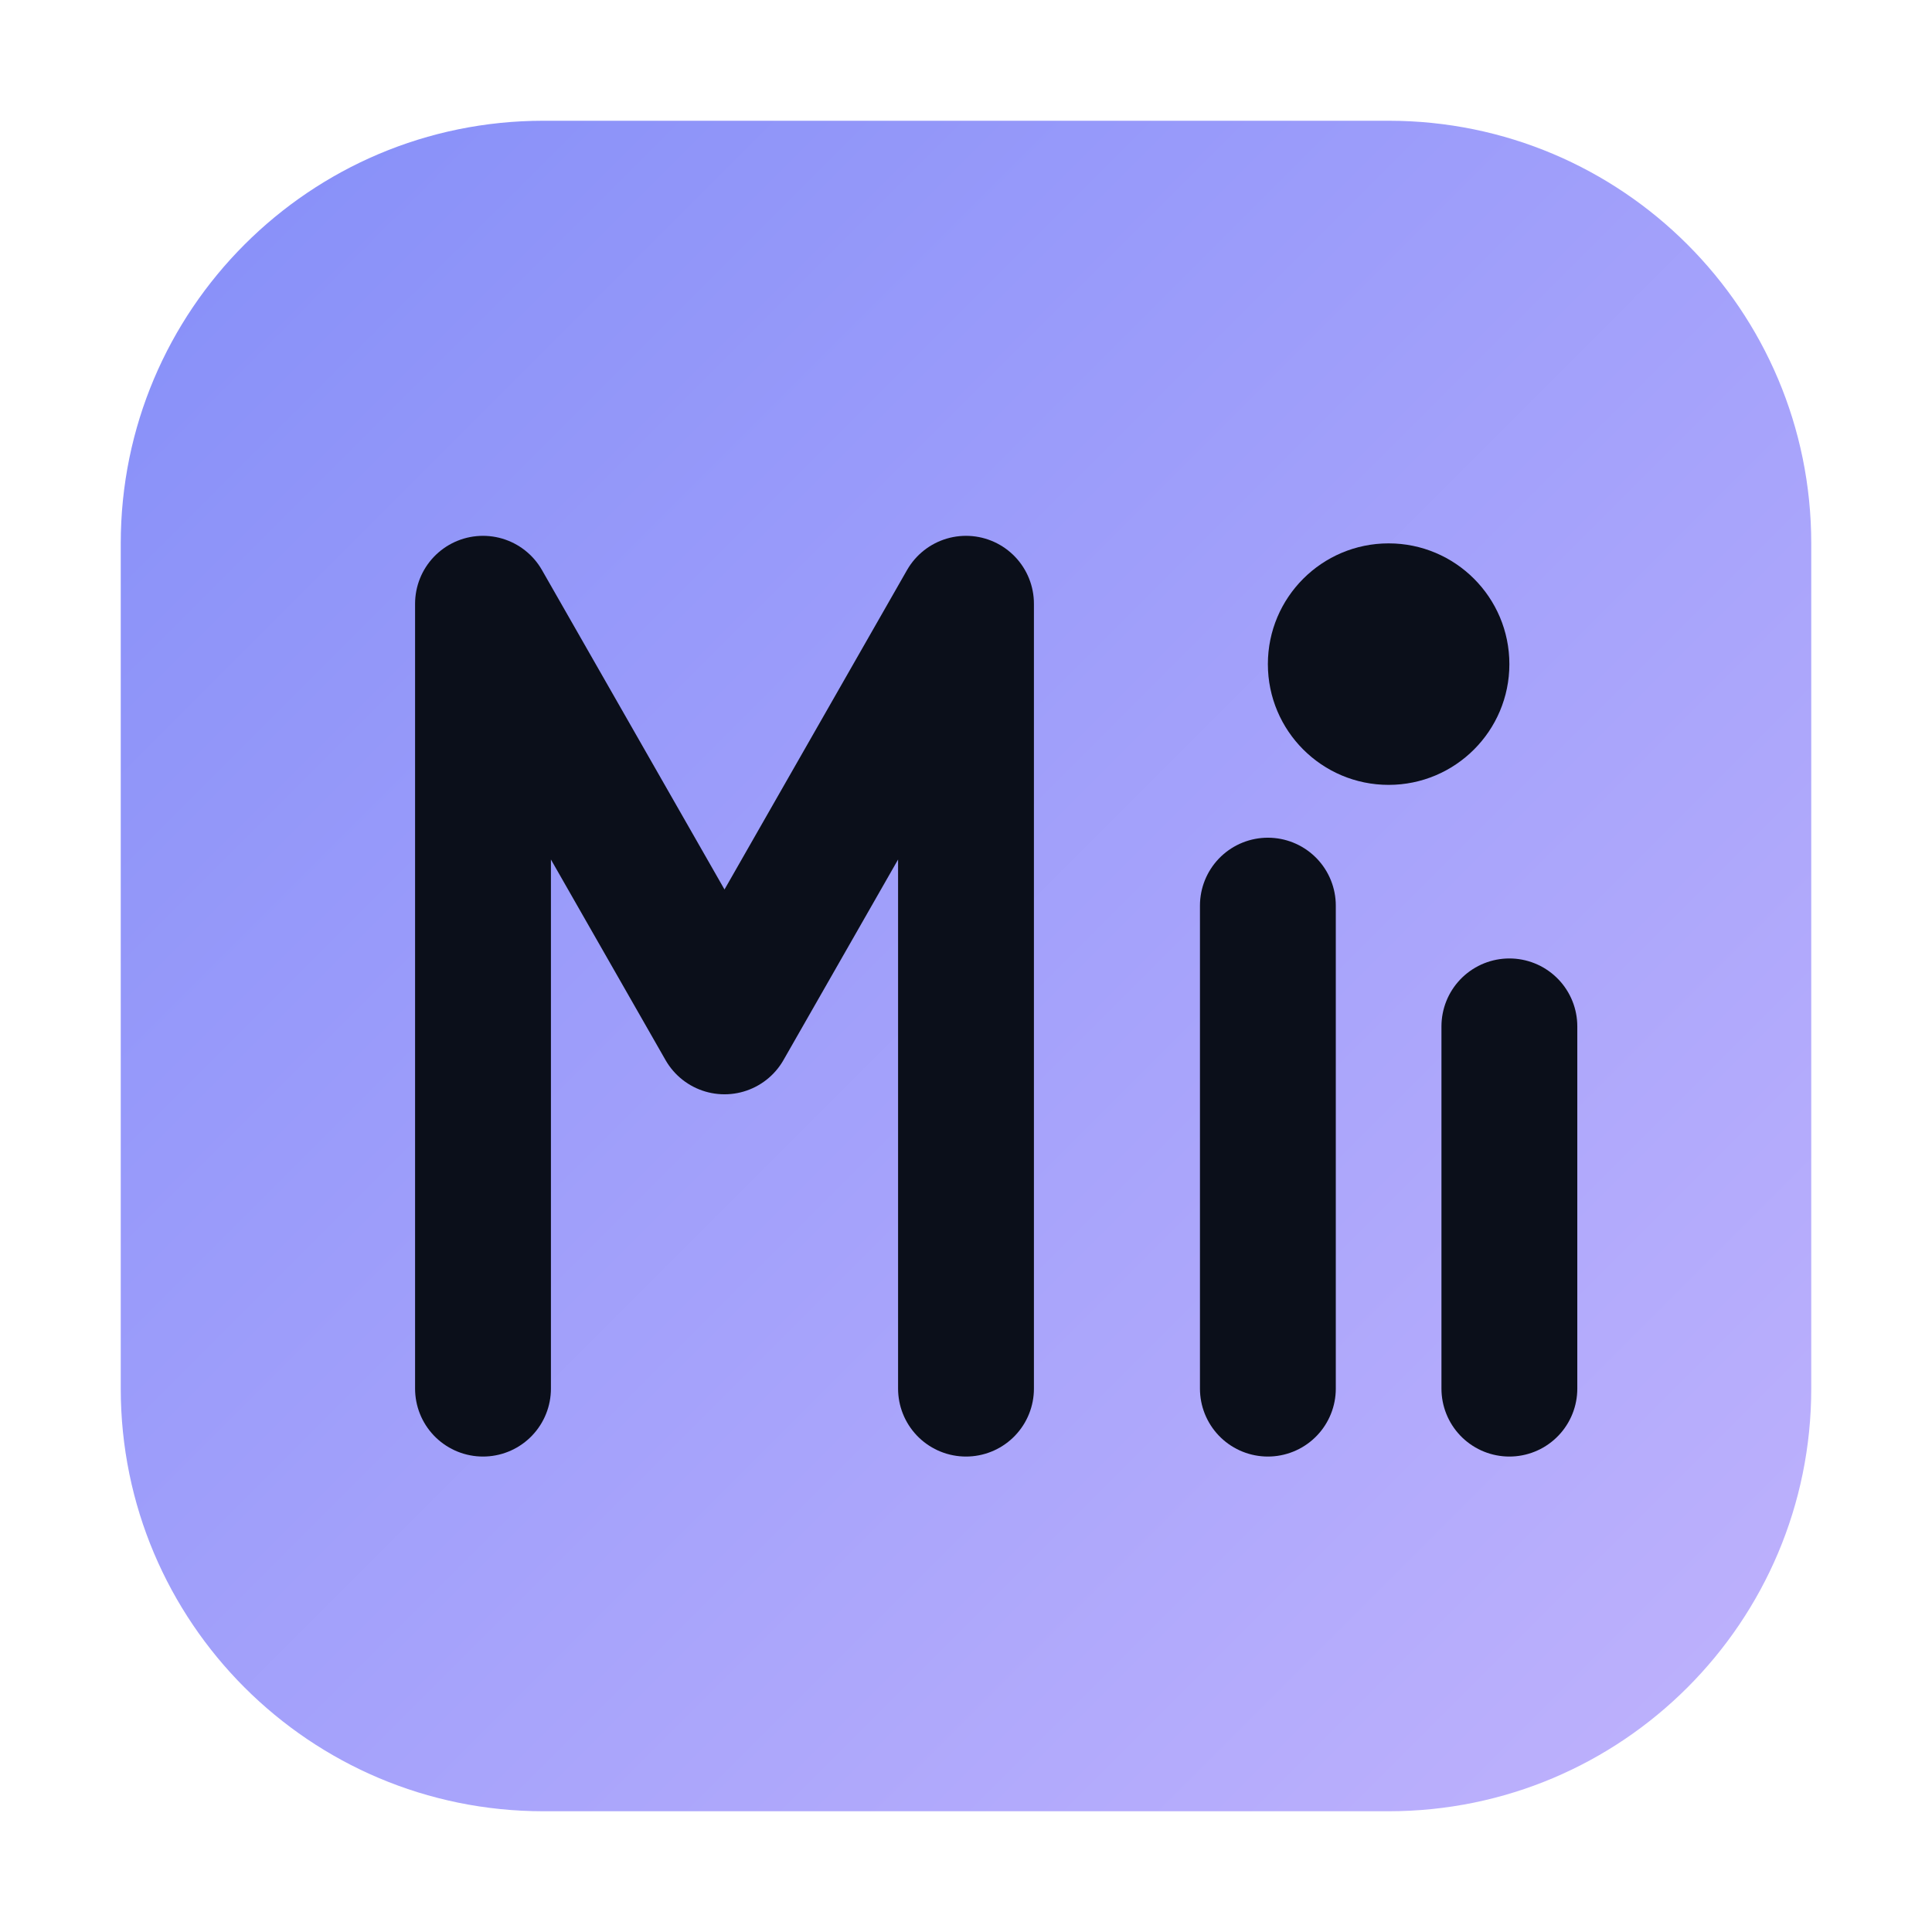
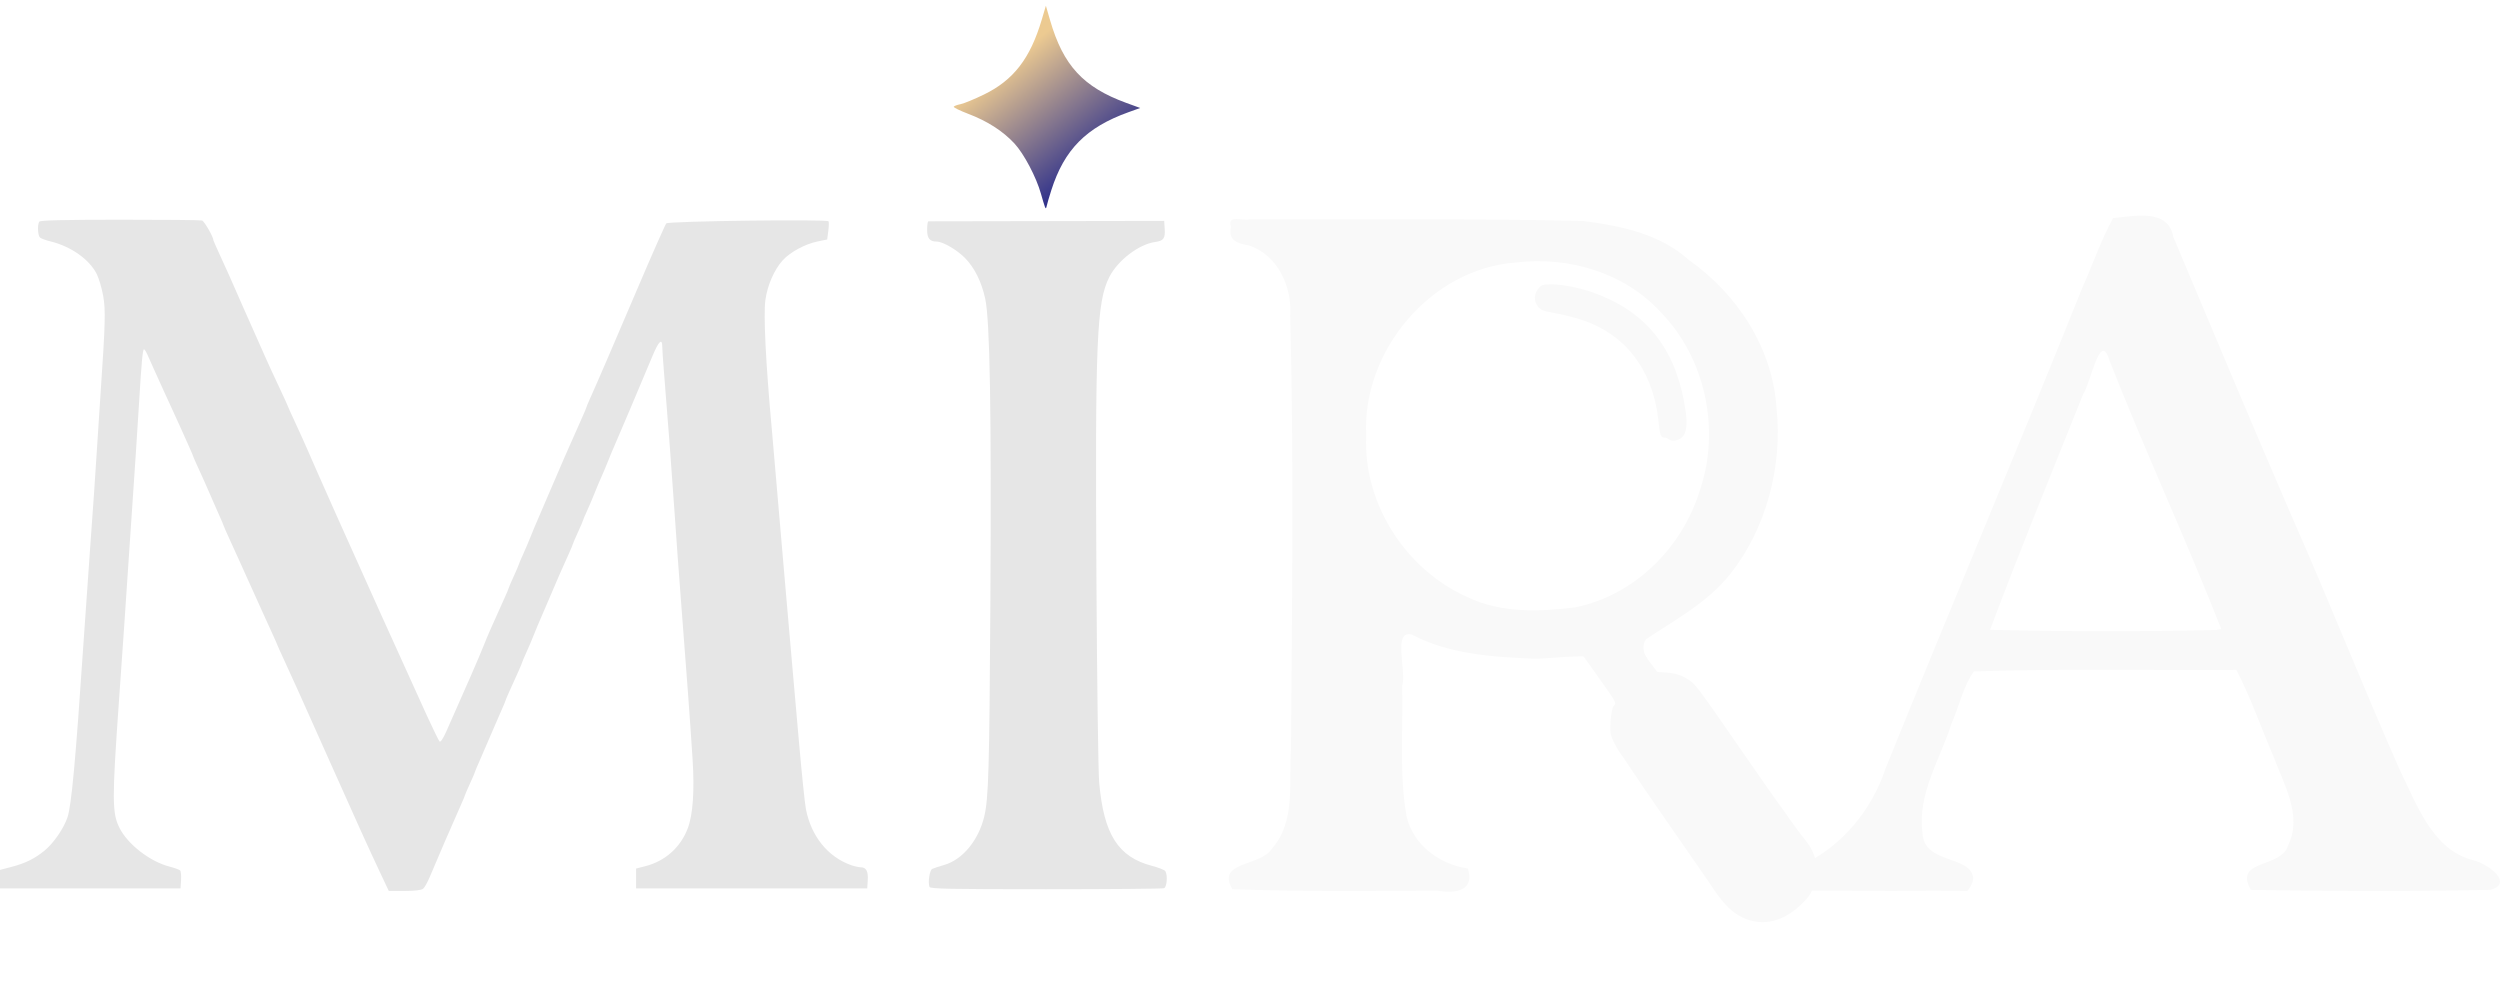
- <svg xmlns="http://www.w3.org/2000/svg" viewBox="0 0 64 64" fill="none">
-   <defs>
-     <linearGradient id="g" x1="0" y1="0" x2="64" y2="64" gradientUnits="userSpaceOnUse">
-       <stop offset="0" stop-color="#818CF8" />
-       <stop offset="1" stop-color="#C4B5FD" />
+ <svg xmlns="http://www.w3.org/2000/svg" xmlns:xlink="http://www.w3.org/1999/xlink" version="1.1" width="555.647" height="220" id="svg748" xml:space="preserve">
+   <defs id="defs748">
+     <linearGradient id="linearGradient13">
+       <stop style="stop-color:#ecca91;stop-opacity:1;" offset="0.181" id="stop14" />
+       <stop style="stop-color:#2f318b;stop-opacity:1;" offset="0.914" id="stop13" />
    </linearGradient>
+     <linearGradient xlink:href="#linearGradient13" id="linearGradient14" x1="253.269" y1="403.228" x2="278.788" y2="435.892" gradientUnits="userSpaceOnUse" gradientTransform="translate(-33.33374,-395.7803)" />
  </defs>
-   <rect x="4" y="4" width="56" height="56" rx="14" fill="url(#g)" />
-   <path d="M16 46V20l8 14 8-14v26" stroke="#0B0F1A" stroke-width="4.5" stroke-linecap="round" stroke-linejoin="round" fill="none" />
-   <circle cx="46" cy="22" r="4" fill="#0B0F1A" />
-   <path d="M42 46V30" stroke="#0B0F1A" stroke-width="4.5" stroke-linecap="round" />
-   <path d="M50 46V34" stroke="#0B0F1A" stroke-width="4.5" stroke-linecap="round" />
+   <path style="fill:#e6e6e6;stroke-width:1" d="m 206.59,197.12 c -0.381,-0.993 0.026,-3.71 0.598,-3.994 0.309,-0.153 1.526,-0.557 2.705,-0.896 4.042,-1.165 7.595,-5.471 8.861,-10.738 0.962,-4.002 1.146,-10.381 1.365,-47.393 0.251,-42.407 -0.092,-62.807 -1.137,-67.664 -0.819,-3.807 -2.38,-6.943 -4.55,-9.138 -1.773,-1.794 -4.893,-3.597 -6.237,-3.604 -1.573,-0.007 -2.132,-0.701 -2.132,-2.641 0,-1.024 0.127,-1.862 0.281,-1.863 0.155,-10e-4 12.009,-0.022 26.344,-0.047 l 26.062,-0.045 0.115,1.763 c 0.14,2.133 -0.251,2.673 -2.116,2.923 -3.587,0.481 -8.291,4.063 -10.169,7.742 -2.84,5.564 -3.196,13.952 -2.885,67.888 0.128,22.164 0.402,42.204 0.608,44.534 1.019,11.497 4.2,16.519 11.716,18.491 1.478,0.388 2.821,0.916 2.984,1.173 0.555,0.873 0.354,3.556 -0.285,3.801 -0.326,0.125 -12.144,0.228 -26.262,0.228 -21.529,0 -25.701,-0.084 -25.868,-0.519 z" id="path8" />
+   <path style="fill:#e6e6e6" d="m 84.33,193.608 c -2.312,-4.899 -5.104,-11.06 -10.833,-23.906 -6.383,-14.312 -8.779,-19.639 -10.331,-22.966 -0.813,-1.744 -1.479,-3.222 -1.479,-3.284 0,-0.062 -0.686,-1.606 -1.525,-3.432 -0.839,-1.825 -1.748,-3.825 -2.022,-4.443 -0.274,-0.619 -0.937,-2.095 -1.475,-3.281 -0.538,-1.186 -1.418,-3.127 -1.956,-4.312 -0.538,-1.186 -1.202,-2.663 -1.475,-3.281 -0.274,-0.619 -1.183,-2.618 -2.022,-4.443 -0.839,-1.825 -1.525,-3.381 -1.525,-3.458 0,-0.076 -0.402,-1.03 -0.894,-2.119 -0.492,-1.089 -1.438,-3.245 -2.102,-4.792 -0.664,-1.547 -1.781,-4.051 -2.481,-5.565 -0.7,-1.514 -1.273,-2.817 -1.273,-2.895 0,-0.079 -0.403,-1.034 -0.896,-2.123 -0.493,-1.089 -1.269,-2.824 -1.726,-3.855 -0.457,-1.031 -1.302,-2.888 -1.877,-4.125 -0.575,-1.237 -1.467,-3.178 -1.98,-4.313 -0.514,-1.134 -1.433,-3.159 -2.042,-4.5 -0.609,-1.341 -1.345,-2.986 -1.635,-3.656 -0.29,-0.67 -0.64,-1.219 -0.778,-1.219 -0.288,0 -0.547,2.799 -1.091,11.812 -0.212,3.506 -0.54,8.653 -0.729,11.438 -0.771,11.342 -1.138,16.771 -1.487,22.031 -0.789,11.886 -1.388,20.632 -2.27,33.094 -1.54,21.778 -1.524,24.725 0.15,28.029 1.843,3.636 6.744,7.429 11.048,8.55 1.147,0.299 2.231,0.689 2.409,0.867 0.178,0.178 0.272,1.149 0.208,2.158 L 40.125,197.452 H 20.062 0 v -2.053 -2.053 l 2.549,-0.668 c 3.081,-0.807 5.16,-1.83 7.332,-3.607 2.008,-1.643 4.257,-4.892 5.106,-7.379 0.896,-2.622 1.81,-12.554 3.571,-38.804 0.493,-7.345 1.05,-15.305 1.509,-21.562 0.633,-8.624 1.086,-15.224 1.495,-21.75 0.22,-3.506 0.56,-8.737 0.757,-11.625 1.099,-16.132 1.179,-19.038 0.611,-22.206 -0.304,-1.695 -0.945,-3.867 -1.425,-4.827 -1.624,-3.252 -5.726,-6.155 -10.251,-7.255 -1.029,-0.25 -2.083,-0.632 -2.344,-0.848 -0.511,-0.424 -0.638,-2.841 -0.187,-3.542 0.2,-0.311 5.114,-0.431 17.901,-0.439 9.694,-0.006 17.921,0.071 18.282,0.172 0.505,0.141 2.531,3.678 2.531,4.419 0,0.076 0.686,1.632 1.525,3.458 0.839,1.825 1.749,3.825 2.023,4.443 1.136,2.566 2.06,4.664 3.302,7.5 0.722,1.65 1.736,3.928 2.251,5.062 0.516,1.134 1.451,3.244 2.079,4.688 0.628,1.444 2.082,4.618 3.231,7.053 1.149,2.435 2.089,4.487 2.089,4.559 0,0.072 0.736,1.708 1.635,3.634 0.899,1.927 2.183,4.769 2.853,6.316 0.67,1.547 1.444,3.319 1.719,3.938 0.275,0.619 2.261,5.091 4.412,9.938 3.933,8.861 15.672,34.874 20.308,45 1.369,2.991 2.645,5.595 2.836,5.787 0.213,0.215 0.793,-0.652 1.504,-2.25 4.544,-10.213 7.356,-16.669 8.225,-18.881 0.439,-1.118 1.107,-2.721 1.485,-3.562 0.378,-0.842 1.063,-2.374 1.522,-3.405 0.459,-1.031 1.238,-2.766 1.73,-3.855 0.493,-1.089 0.896,-2.055 0.896,-2.147 0,-0.092 0.506,-1.272 1.125,-2.623 0.619,-1.351 1.125,-2.531 1.125,-2.623 0,-0.092 0.409,-1.061 0.909,-2.153 0.5,-1.093 1.268,-2.898 1.707,-4.012 0.439,-1.114 1.106,-2.714 1.482,-3.556 0.376,-0.842 1.394,-3.218 2.263,-5.28 1.956,-4.643 5.668,-13.141 7.744,-17.73 0.493,-1.089 0.896,-2.054 0.896,-2.145 0,-0.091 0.402,-1.056 0.892,-2.145 1.59,-3.528 4.522,-10.327 10.558,-24.48 3.254,-7.631 6.102,-14.068 6.327,-14.305 0.484,-0.507 35.757,-0.958 36.064,-0.461 0.103,0.167 0.076,1.145 -0.06,2.174 l -0.248,1.87 -2.11,0.43 c -2.798,0.57 -6.12,2.366 -7.784,4.207 -1.877,2.078 -3.404,5.588 -3.84,8.829 -0.449,3.337 0.089,14.07 1.451,28.943 0.198,2.166 0.708,8.072 1.132,13.125 0.424,5.053 1.099,12.9 1.499,17.438 0.4,4.537 0.906,10.359 1.123,12.938 0.217,2.578 0.556,6.459 0.753,8.625 0.197,2.166 0.865,9.759 1.485,16.875 0.62,7.116 1.324,13.95 1.565,15.188 1.174,6.043 4.883,10.635 10.067,12.463 0.722,0.255 1.672,0.466 2.111,0.469 1.219,0.009 1.695,0.884 1.568,2.883 l -0.115,1.81 h -25.688 -25.688 v -2.207 -2.207 l 2.062,-0.526 c 4.39,-1.119 7.813,-4.17 9.42,-8.4 1.153,-3.036 1.525,-8.336 1.076,-15.348 -0.548,-8.554 -1.327,-19.197 -2.636,-36 -0.41,-5.259 -0.993,-13.278 -1.296,-17.819 -0.544,-8.153 -1.699,-23.497 -2.427,-32.244 -0.206,-2.475 -0.377,-5.043 -0.381,-5.707 -0.009,-1.919 -0.809,-1.149 -2.147,2.065 -2.254,5.415 -8.014,19.013 -8.533,20.142 -0.284,0.619 -0.877,2.04 -1.316,3.157 -0.439,1.118 -1.119,2.734 -1.51,3.593 -0.391,0.858 -1.07,2.472 -1.509,3.586 -0.439,1.114 -1.207,2.92 -1.707,4.012 -0.5,1.092 -0.909,2.061 -0.909,2.153 0,0.092 -0.506,1.272 -1.125,2.623 -0.619,1.351 -1.125,2.531 -1.125,2.623 0,0.092 -0.403,1.058 -0.896,2.147 -1.822,4.027 -2.44,5.439 -3.989,9.105 -0.872,2.062 -1.892,4.439 -2.268,5.28 -0.376,0.842 -1.043,2.442 -1.482,3.556 -0.439,1.114 -1.207,2.92 -1.707,4.012 -0.5,1.092 -0.909,2.061 -0.909,2.152 0,0.091 -0.422,1.098 -0.938,2.239 -0.516,1.14 -1.359,3.007 -1.875,4.147 -0.516,1.14 -0.938,2.148 -0.938,2.239 0,0.091 -0.405,1.056 -0.901,2.145 -0.495,1.089 -1.613,3.667 -2.484,5.73 -0.871,2.062 -1.984,4.641 -2.474,5.73 -0.49,1.089 -0.891,2.055 -0.891,2.147 0,0.092 -0.506,1.272 -1.125,2.623 -0.619,1.351 -1.125,2.531 -1.125,2.623 0,0.092 -0.404,1.058 -0.897,2.147 -1.363,3.008 -5.823,13.313 -6.862,15.855 -0.506,1.238 -1.193,2.461 -1.527,2.719 -0.386,0.298 -1.882,0.469 -4.112,0.469 h -3.505 z" id="path7" />
+   <path style="fill:#f9f9f9;fill-opacity:1" d="m 400.414,192.315 c 8.936,-4.151 15.591,-12.231 18.671,-21.517 14.433,-35.718 29.449,-71.18 43.77,-106.945 2.306,-5.107 4.094,-10.491 6.813,-15.382 4.624,-0.424 12.239,-2.18 13.353,4.141 8.755,20.797 17.447,41.608 26.416,62.325 8.22,18.602 15.684,37.53 23.909,56.126 3.812,7.731 7.317,17.851 16.281,20.106 3.591,0.903 9.044,5.13 3.94,6.61 -17.756,0.372 -35.53,0.318 -53.286,0.008 -3.943,-6.914 6.733,-4.643 8.31,-9.969 3.198,-6.611 -1.049,-13.614 -3.337,-19.8 -2.74,-6.369 -5.001,-12.989 -8.208,-19.129 -19.445,0.118 -38.907,-0.303 -58.339,0.343 -2.355,3.251 -3.291,7.826 -4.978,11.631 -2.547,7.977 -7.63,15.66 -6.427,24.348 0.336,6.922 10.824,4.82 11.261,9.983 -0.06,1.447 -1.313,2.834 -1.313,2.834 0,0 -6.887,-0.095 -11.511,-0.034 -6.25,0.082 -16.701,-0.083 -25.052,-0.021 m -41.886,-50.992 c -5.716,-1.929 -11.636,-0.747 -17.473,-0.564 -9.392,-0.389 -19.058,-0.926 -27.565,-5.383 -4.325,-1.094 -1.073,8.209 -2.125,11.399 0.247,9.635 -0.689,19.407 0.969,28.94 1.457,6.446 7.33,10.722 13.641,11.662 1.526,4.838 -2.525,5.659 -6.694,4.926 -15.212,0.041 -30.442,0.244 -45.643,-0.334 -3.706,-6.256 6.356,-5.003 8.788,-9.013 5.305,-6.012 3.726,-14.58 4.234,-21.944 0.226,-32.149 0.65,-64.311 -0.167,-96.453 0.428,-6.436 -2.699,-13.503 -9.162,-15.664 -2.637,-0.434 -4.682,-1.143 -3.998,-4.125 -0.973,-2.783 2.529,-1.303 4.099,-1.664 24.736,0.087 49.481,-0.251 74.209,0.359 8.357,1.074 17.035,2.848 23.492,8.694 10.758,7.579 18.582,19.586 19.446,32.892 1.372,12.951 -2.328,26.801 -10.224,36.779 -5.169,6.532 -12.276,10.208 -18.793,14.59 -0.936,1.328 -0.628,3.145 0.347,4.355 m 127.505,-6.648 c -7.901,-20.107 -17.023,-39.741 -24.912,-59.861 -1.997,-6.607 -4.206,5.539 -5.801,7.741 -6.961,17.4 -14.078,34.767 -20.665,52.319 16.744,0.408 33.517,0.416 50.264,0.039 z m -143.562,-4.801 c 13.236,-2.665 23.854,-13.351 27.721,-26.114 4.553,-13.437 1.207,-29.314 -8.756,-39.504 -8.078,-8.813 -20.506,-12.443 -32.189,-11.019 -18.898,1.358 -34.232,19.715 -33.243,38.438 -0.743,15.08 8.758,29.835 22.491,35.926 7.415,3.582 16.012,3.277 23.977,2.274 z" id="path1" />
+   <path id="path12" style="fill:#f9f9f9;fill-opacity:1" d="m 362.618,141.428 -20.533,-1.385 c 1.24,0.345 2.511,0.645 3.835,0.873 2.788,0.482 2.966,0.653 7.82,7.469 5.727,8.042 5.584,7.798 4.979,8.434 -0.352,0.37 -0.62,1.594 -0.75,3.43 -0.173,2.45 -0.073,3.109 0.709,4.672 0.501,1.001 1.106,2.057 1.345,2.346 0.239,0.289 1.425,2.031 2.636,3.87 1.211,1.839 4.665,6.892 7.674,11.229 3.009,4.337 6.328,9.123 7.377,10.636 1.049,1.513 2.085,3.02 2.301,3.35 2.609,3.984 4.294,5.849 6.436,7.113 4.399,2.598 9.399,1.779 13.662,-2.234 2.007,-1.889 2.531,-2.705 3.373,-5.252 0.916,-2.772 0.067,-6.438 -2.102,-9.084 -1.044,-1.273 -3.46,-4.564 -4.753,-6.473 -0.282,-0.416 -0.991,-1.397 -1.576,-2.179 -0.585,-0.782 -3.639,-5.148 -6.788,-9.702 -12.115,-17.52 -11.389,-16.582 -13.951,-18.031 -1.011,-0.571 -2.293,-0.918 -3.753,-1.017 l -2.218,-0.15 -2.012,-2.673 c -1.107,-1.47 -2.099,-2.763 -2.206,-2.874 -0.251,-0.259 -1.012,-1.529 -1.504,-2.37 z" />
+   <path d="m 369.879,97.258 c -1.044,0 -0.99,-1.563 -1.36,-4.451 -1.398,-10.917 -7.429,-18.608 -17.05,-21.745 -1.678,-0.547 -4.366,-1.215 -5.974,-1.484 -2.329,-0.39 -3.072,-0.679 -3.656,-1.422 -0.949,-1.206 -0.932,-2.727 0.044,-3.968 0.677,-0.86 1.053,-0.988 2.906,-0.988 2.338,0 5.97,0.69 8.879,1.687 11.594,3.973 18.256,11.819 20.62,24.282 1.141,6.016 0.578,8.333 -2.133,8.773 -1.124,0.182 -1.224,-0.684 -2.276,-0.684 z" style="fill:#f9f9f9;fill-opacity:1" id="path1-9" />
+   <path style="fill:url(#linearGradient14);stroke-width:0.412;stroke-dasharray:none" d="m 232.237,45.958 c -0.133,-0.34 -0.525,-1.637 -0.873,-2.882 -1.025,-3.677 -3.784,-8.911 -5.898,-11.187 -2.562,-2.759 -6.01,-4.974 -10.256,-6.586 -1.88,-0.714 -3.336,-1.43 -3.236,-1.592 0.1,-0.162 0.788,-0.415 1.528,-0.563 0.741,-0.148 3.069,-1.106 5.174,-2.13 6.584,-3.202 10.3,-8.011 12.864,-16.65 l 0.917,-3.088 0.95,3.274 c 2.902,10 7.366,14.833 16.92,18.317 l 3.093,1.128 -2.608,0.938 c -9.393,3.377 -14.259,8.293 -17.142,17.316 -0.47,1.472 -0.931,3.047 -1.024,3.5 -0.131,0.638 -0.223,0.685 -0.41,0.206 z" id="path13" />
</svg>
